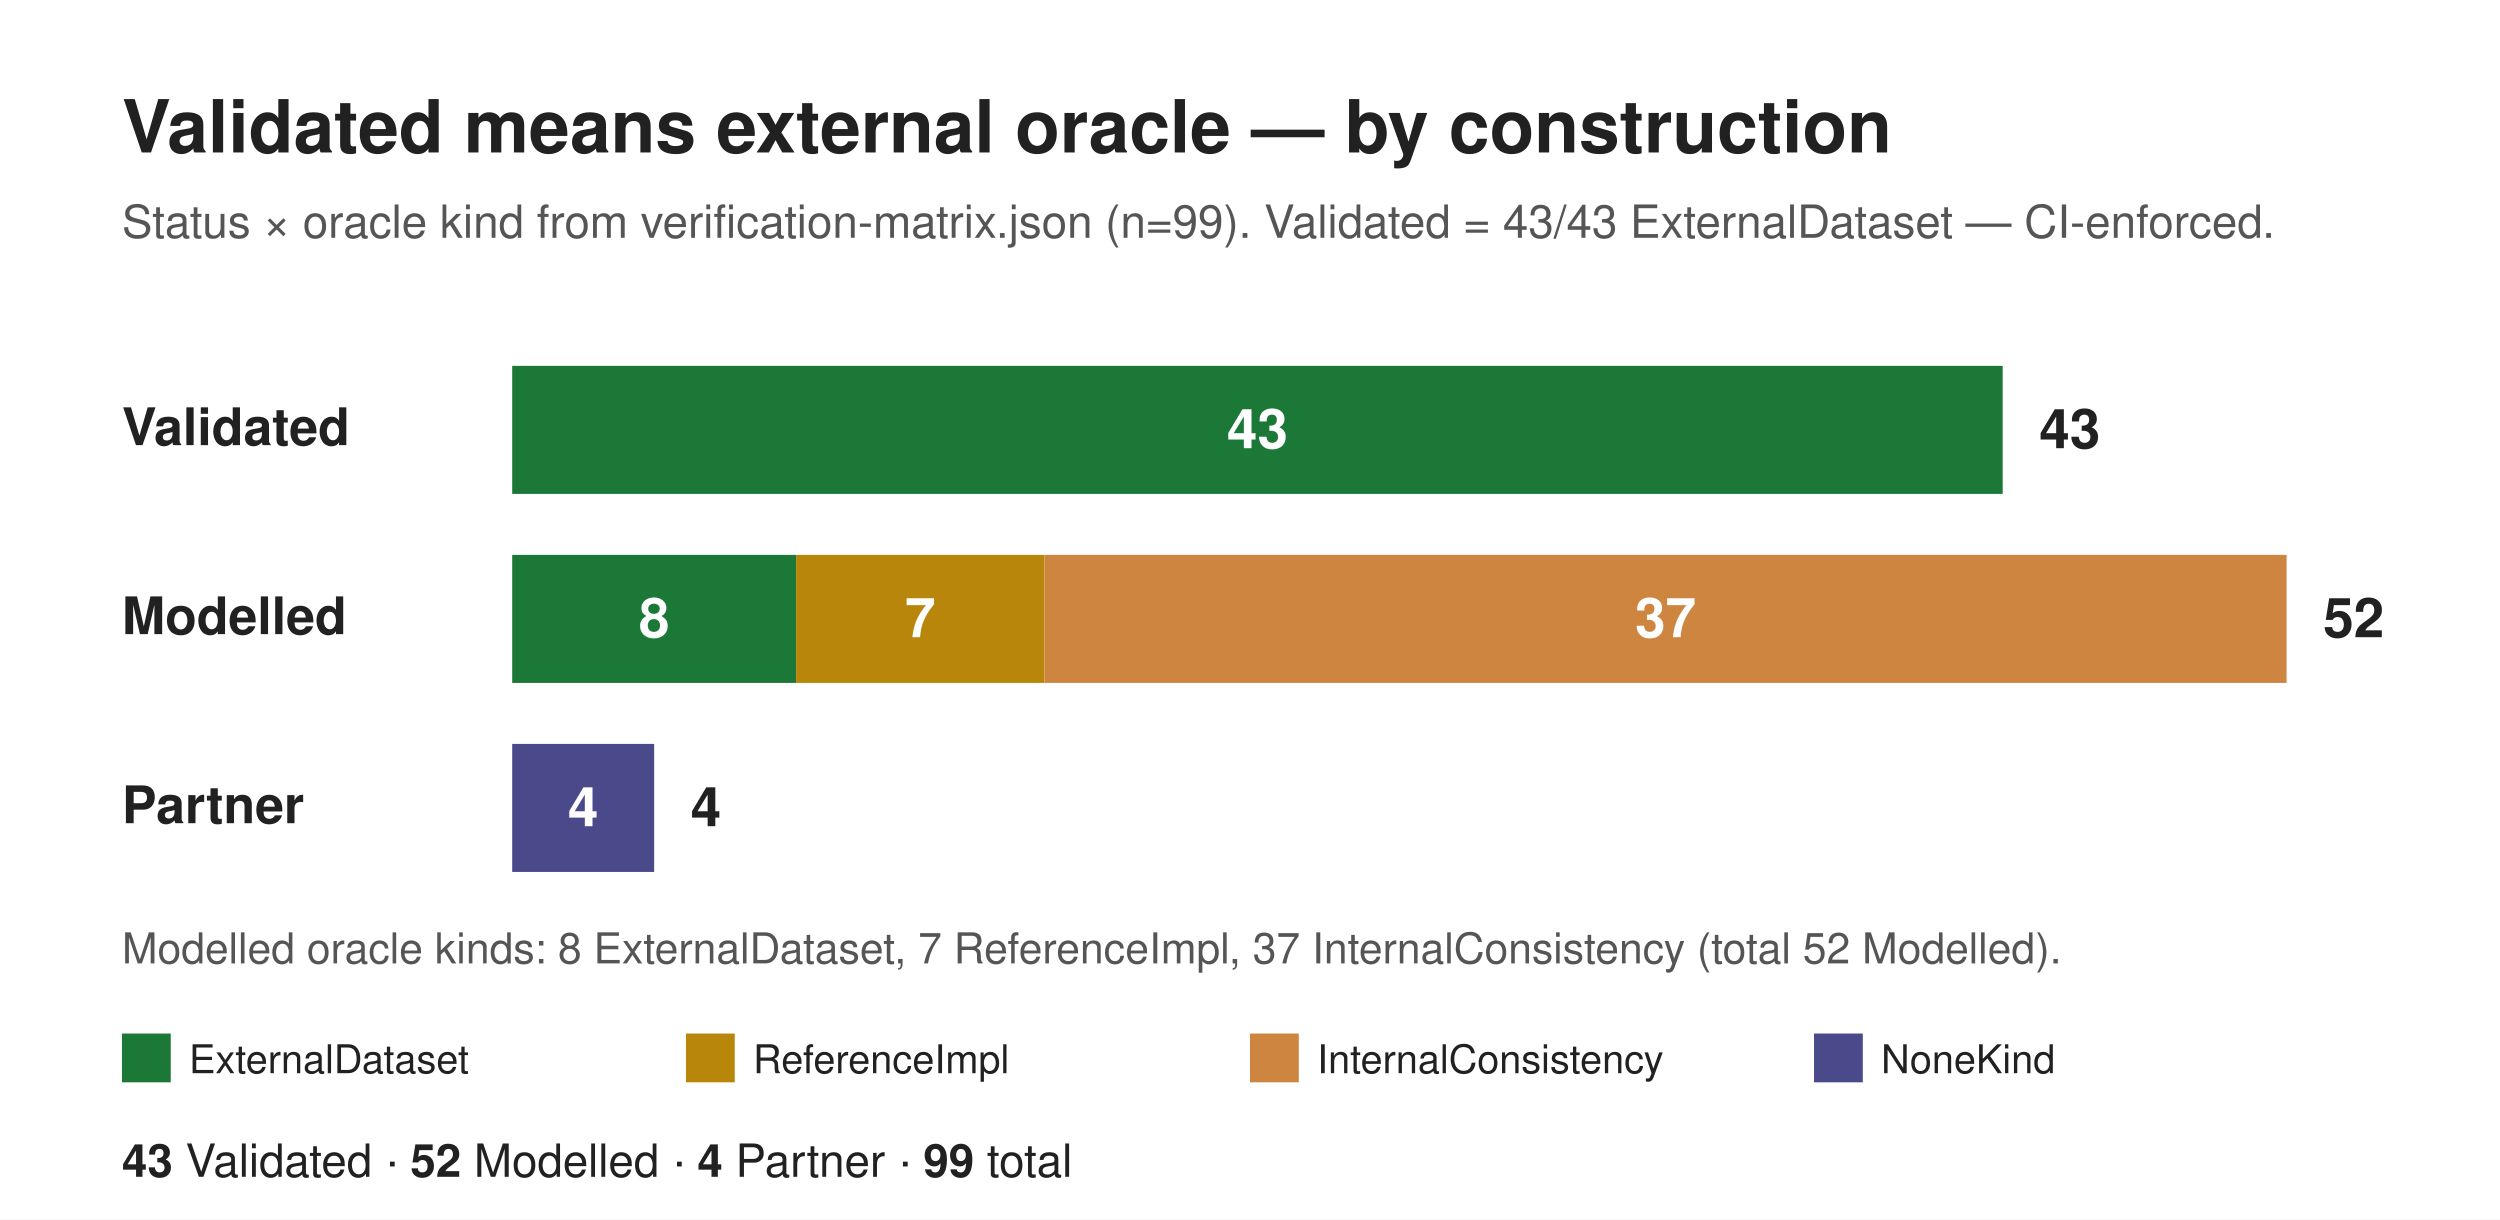
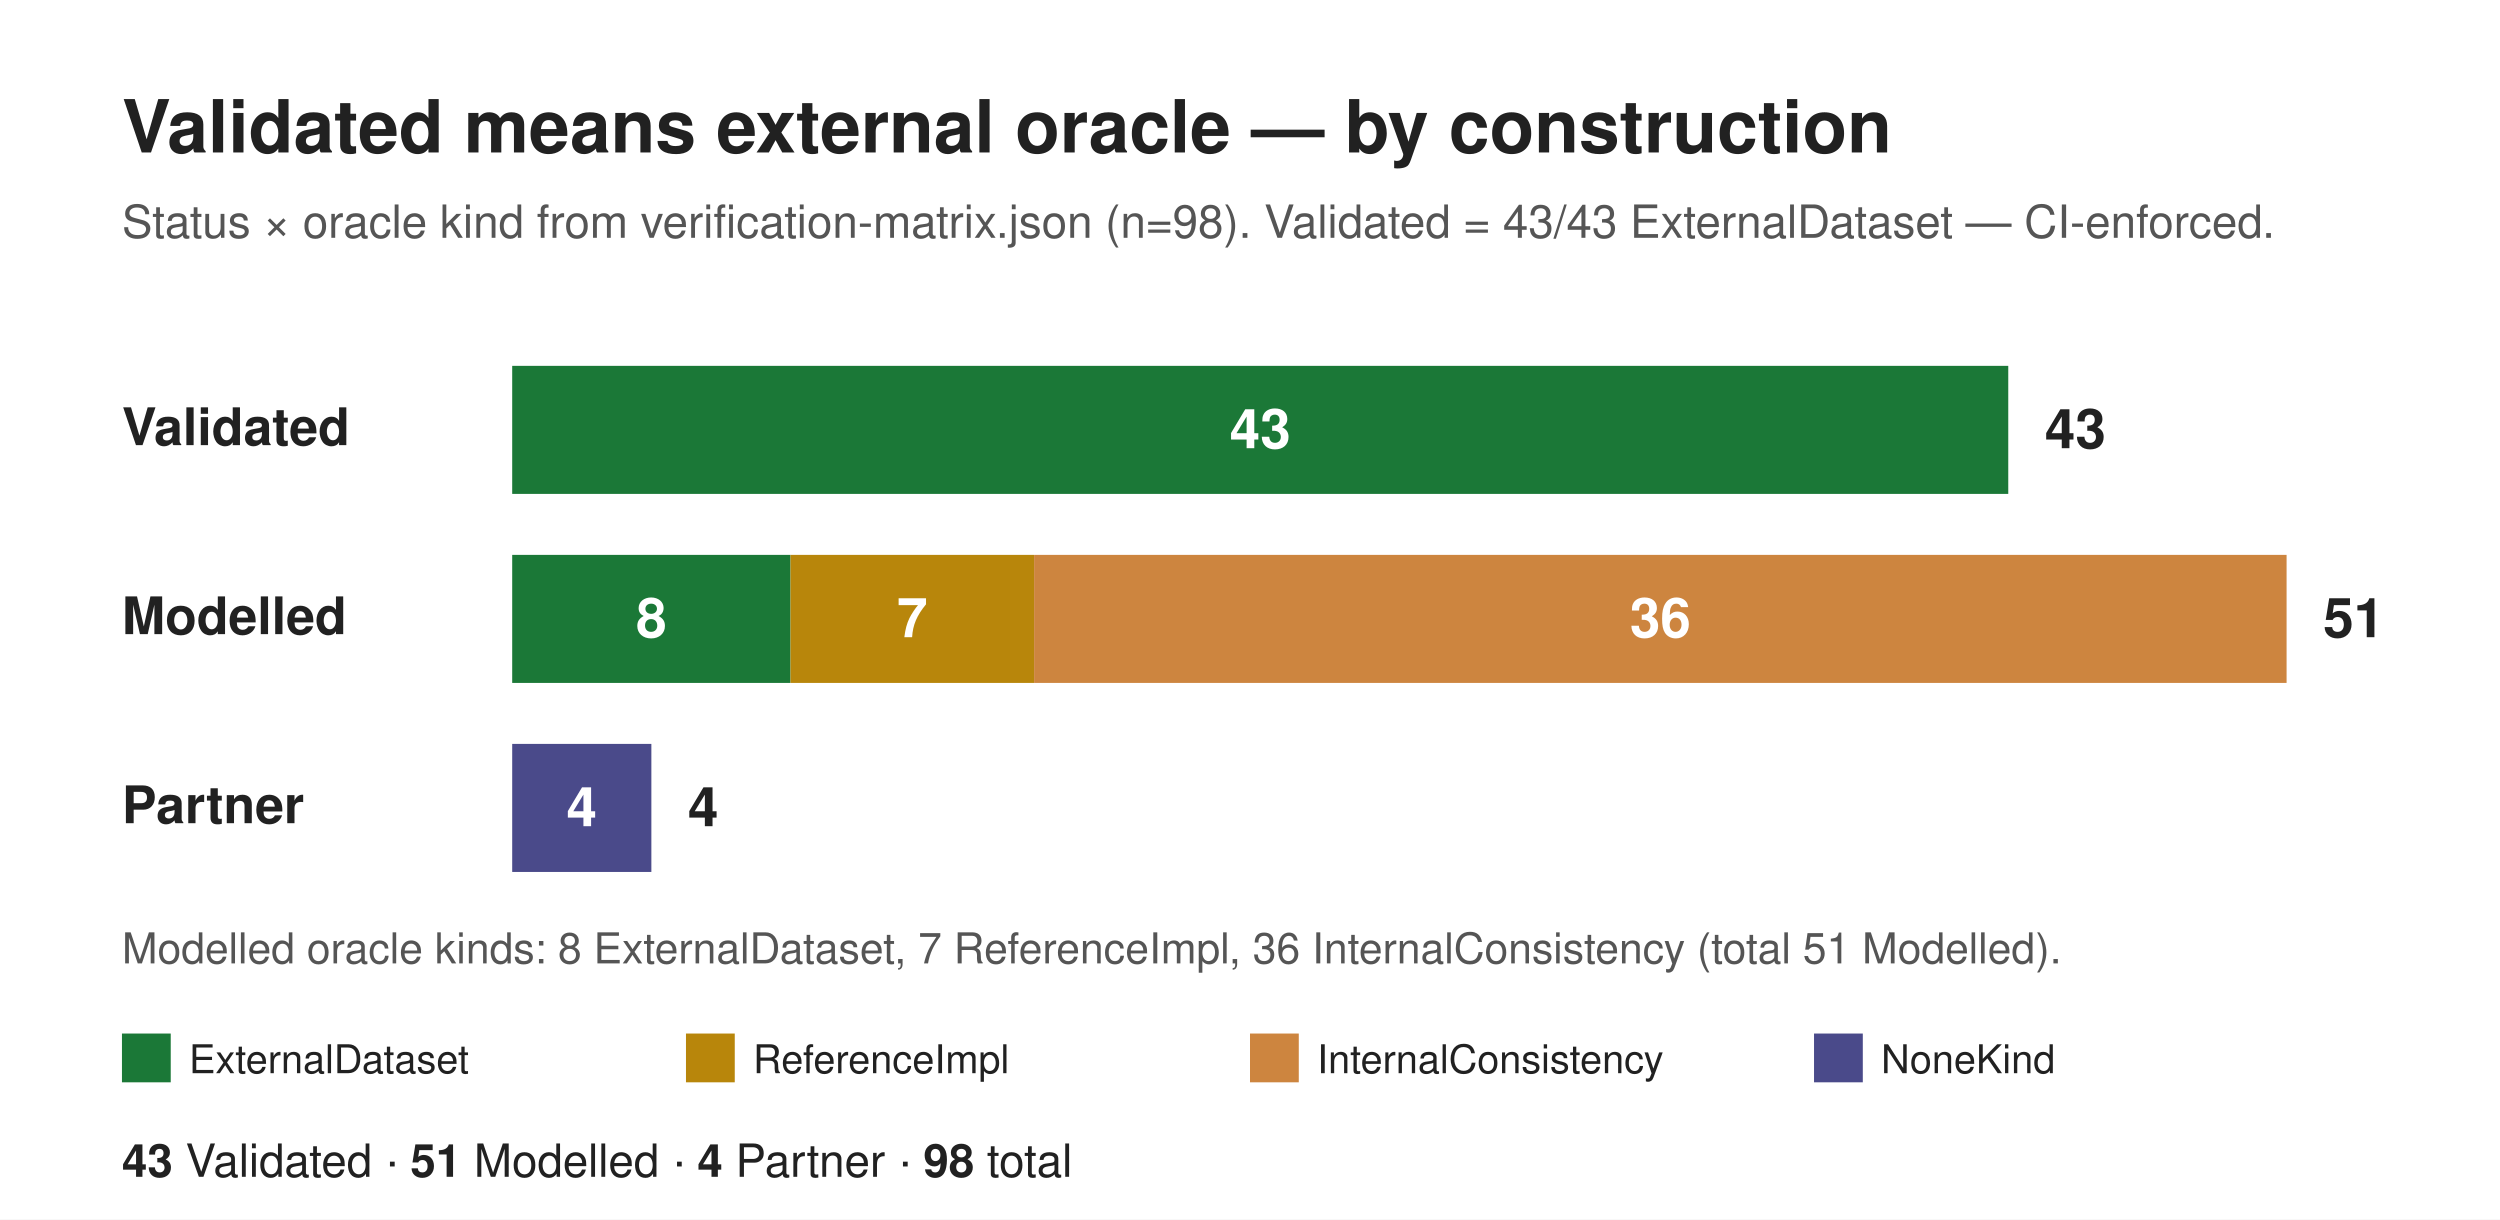
<svg xmlns="http://www.w3.org/2000/svg" width="820" height="400" viewBox="0 0 820 400" font-family="Helvetica, Arial, sans-serif">
  <rect x="0" y="0" width="820" height="400" fill="#ffffff" />
  <text x="40" y="50" font-size="24" font-weight="700" fill="#212121">Validated means external oracle — by construction</text>
-   <text x="40" y="78" font-size="15" fill="#555555">Status × oracle kind from verification-matrix.json (n=99). Validated = 43/43 ExternalDataset — CI-enforced.</text>
+   <text x="40" y="78" font-size="15" fill="#555555">Status × oracle kind from verification-matrix.json (n=98). Validated = 43/43 ExternalDataset — CI-enforced.</text>
  <text x="40" y="146" font-size="17" font-weight="700" fill="#212121">Validated</text>
-   <rect x="168" y="120" width="488.88" height="42" fill="#1b7837" />
-   <text x="412.44" y="147" font-size="18" font-weight="700" fill="#ffffff" text-anchor="middle">43</text>
-   <text x="668.88" y="147" font-size="18" font-weight="700" fill="#212121">43</text>
+   <rect x="168" y="120" width="490.71" height="42" fill="#1b7837" />
+   <text x="413.35" y="147" font-size="18" font-weight="700" fill="#ffffff" text-anchor="middle">43</text>
+   <text x="670.71" y="147" font-size="18" font-weight="700" fill="#212121">43</text>
  <text x="40" y="208" font-size="17" font-weight="700" fill="#212121">Modelled</text>
-   <rect x="168" y="182" width="93.12" height="42" fill="#1b7837" />
-   <text x="214.56" y="209" font-size="18" font-weight="700" fill="#ffffff" text-anchor="middle">8</text>
-   <rect x="261.12" y="182" width="81.48" height="42" fill="#b8860b" />
-   <text x="301.86" y="209" font-size="18" font-weight="700" fill="#ffffff" text-anchor="middle">7</text>
-   <rect x="342.6" y="182" width="407.4" height="42" fill="#cd853f" />
-   <text x="546.3" y="209" font-size="18" font-weight="700" fill="#ffffff" text-anchor="middle">37</text>
-   <text x="762" y="209" font-size="18" font-weight="700" fill="#212121">52</text>
+   <rect x="168" y="182" width="91.29" height="42" fill="#1b7837" />
+   <text x="213.65" y="209" font-size="18" font-weight="700" fill="#ffffff" text-anchor="middle">8</text>
+   <rect x="259.29" y="182" width="79.88" height="42" fill="#b8860b" />
+   <text x="299.24" y="209" font-size="18" font-weight="700" fill="#ffffff" text-anchor="middle">7</text>
+   <rect x="339.18" y="182" width="410.82" height="42" fill="#cd853f" />
+   <text x="544.59" y="209" font-size="18" font-weight="700" fill="#ffffff" text-anchor="middle">36</text>
+   <text x="762" y="209" font-size="18" font-weight="700" fill="#212121">51</text>
  <text x="40" y="270" font-size="17" font-weight="700" fill="#212121">Partner</text>
-   <rect x="168" y="244" width="46.56" height="42" fill="#4a4a8a" />
-   <text x="191.28" y="271" font-size="18" font-weight="700" fill="#ffffff" text-anchor="middle">4</text>
-   <text x="226.56" y="271" font-size="18" font-weight="700" fill="#212121">4</text>
-   <text x="40" y="316" font-size="14" fill="#555555">Modelled oracle kinds: 8 ExternalDataset, 7 ReferenceImpl, 37 InternalConsistency (total 52 Modelled).</text>
+   <rect x="168" y="244" width="45.65" height="42" fill="#4a4a8a" />
+   <text x="190.82" y="271" font-size="18" font-weight="700" fill="#ffffff" text-anchor="middle">4</text>
+   <text x="225.65" y="271" font-size="18" font-weight="700" fill="#212121">4</text>
+   <text x="40" y="316" font-size="14" fill="#555555">Modelled oracle kinds: 8 ExternalDataset, 7 ReferenceImpl, 36 InternalConsistency (total 51 Modelled).</text>
  <rect x="40" y="339" width="16" height="16" fill="#1b7837" />
  <text x="62" y="352" font-size="13" fill="#212121">ExternalDataset</text>
  <rect x="225" y="339" width="16" height="16" fill="#b8860b" />
  <text x="247" y="352" font-size="13" fill="#212121">ReferenceImpl</text>
  <rect x="410" y="339" width="16" height="16" fill="#cd853f" />
  <text x="432" y="352" font-size="13" fill="#212121">InternalConsistency</text>
  <rect x="595" y="339" width="16" height="16" fill="#4a4a8a" />
  <text x="617" y="352" font-size="13" fill="#212121">NoneKind</text>
  <text x="40" y="386" font-size="15" fill="#212121">
-     <tspan font-weight="700">43</tspan> Validated · <tspan font-weight="700">52</tspan> Modelled · <tspan font-weight="700">4</tspan> Partner · <tspan font-weight="700">99</tspan> total</text>
+     <tspan font-weight="700">43</tspan> Validated · <tspan font-weight="700">51</tspan> Modelled · <tspan font-weight="700">4</tspan> Partner · <tspan font-weight="700">98</tspan> total</text>
</svg>
